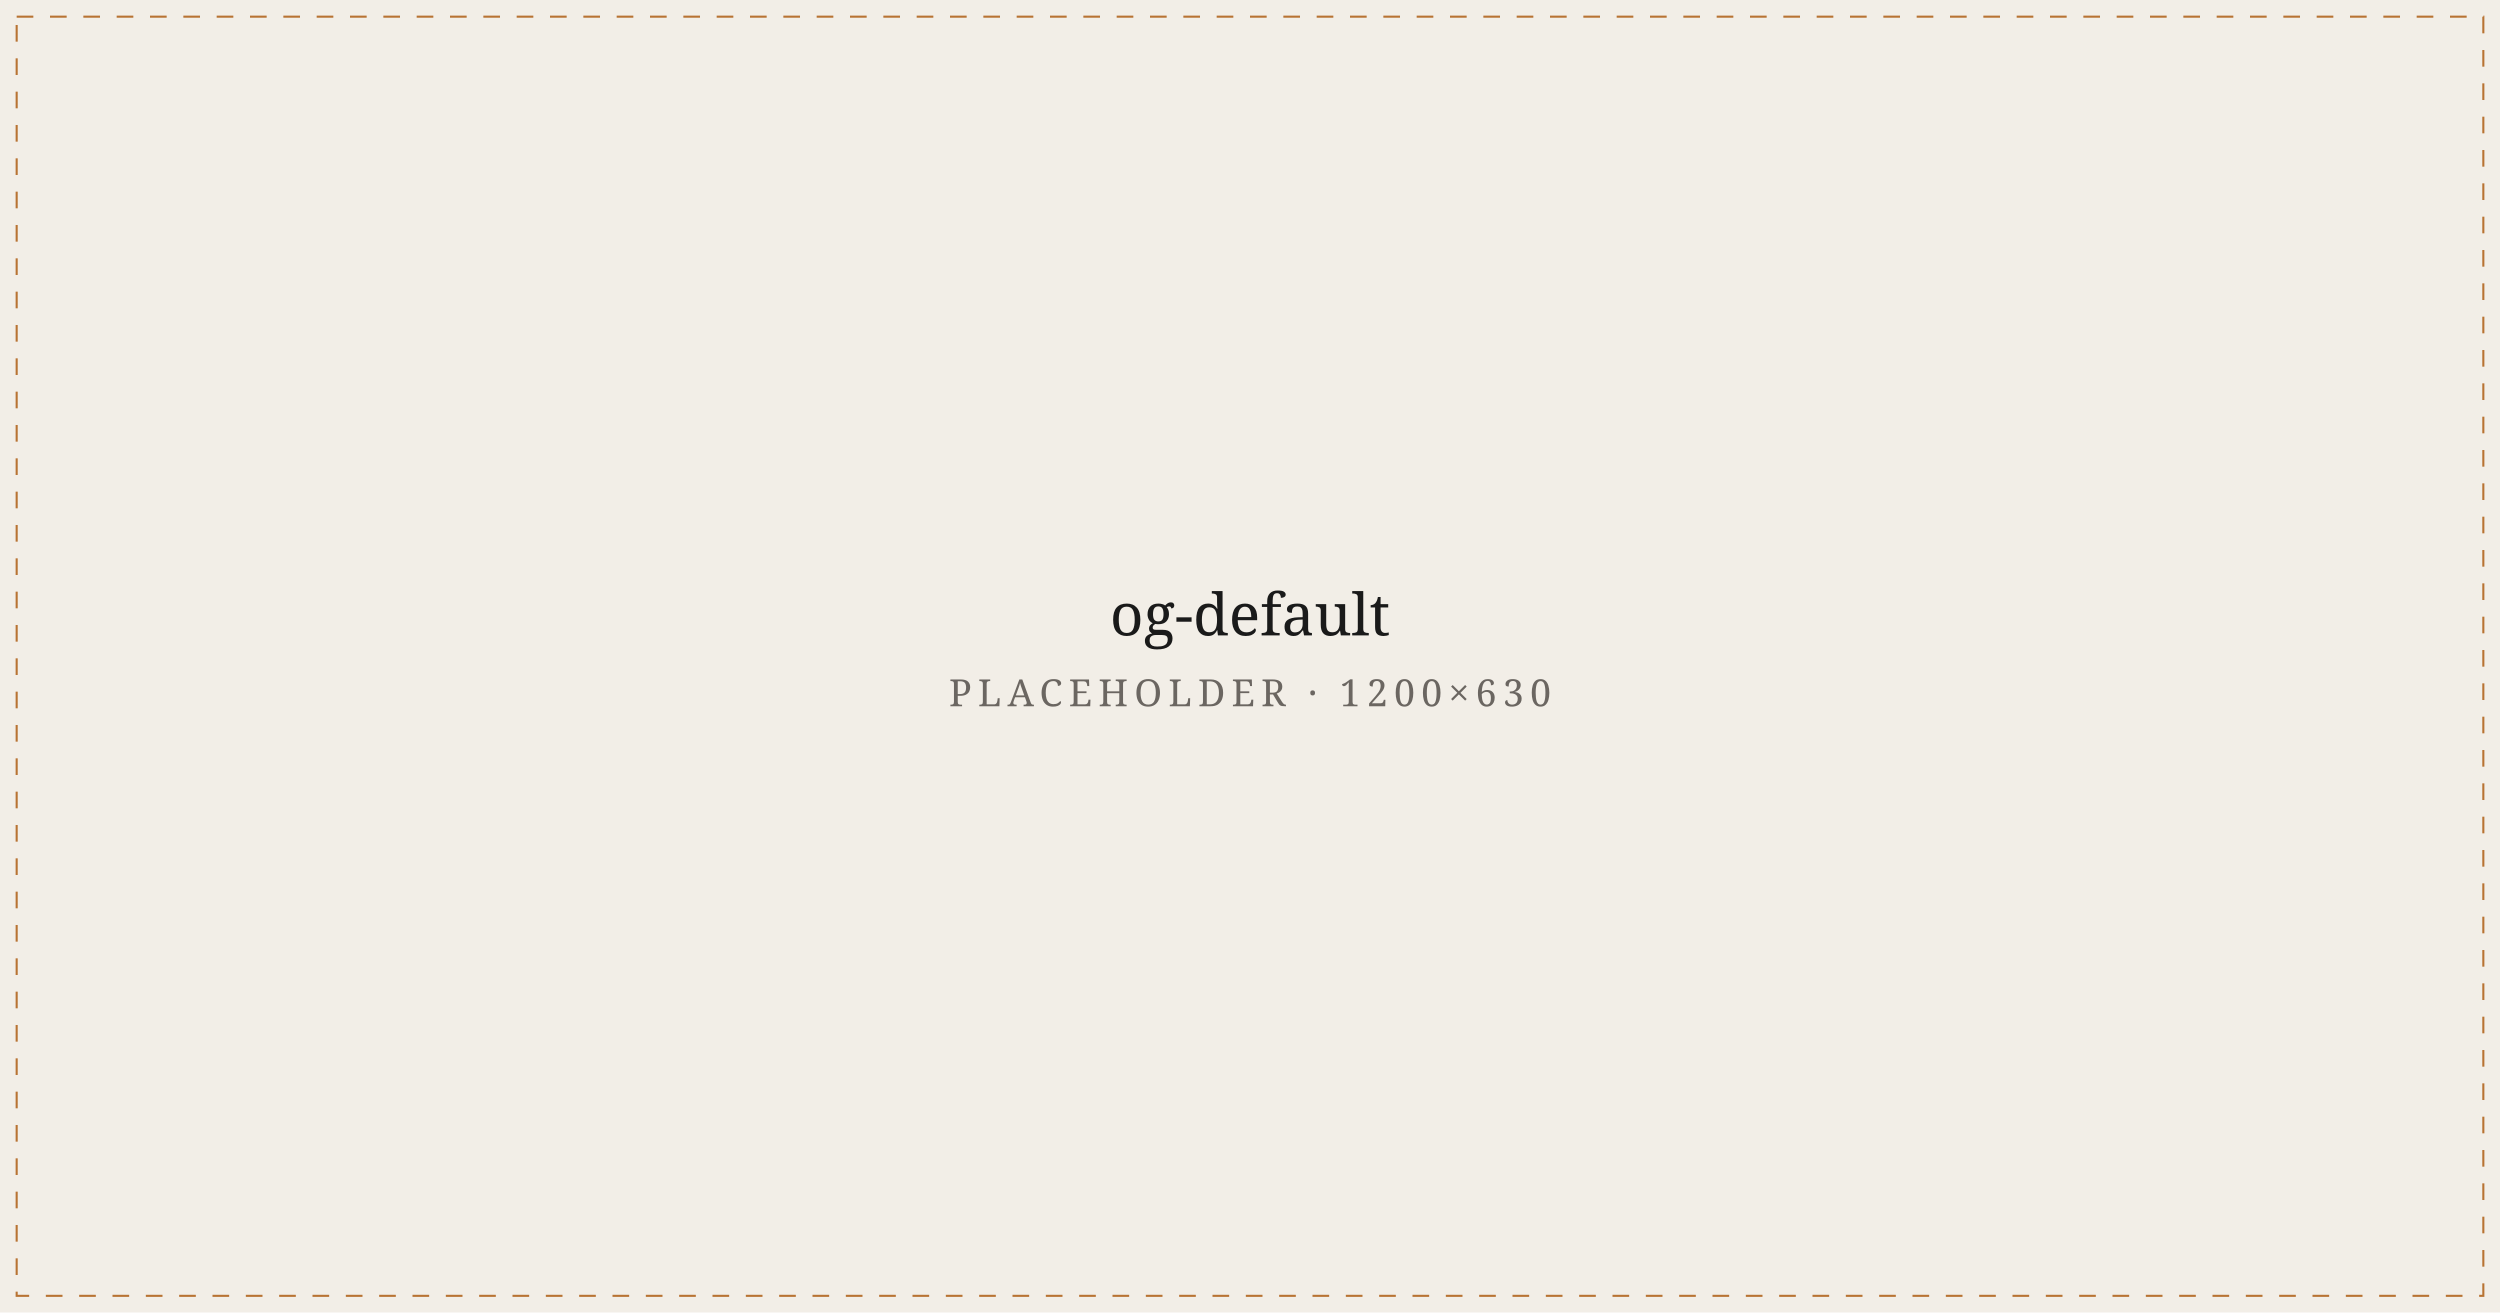
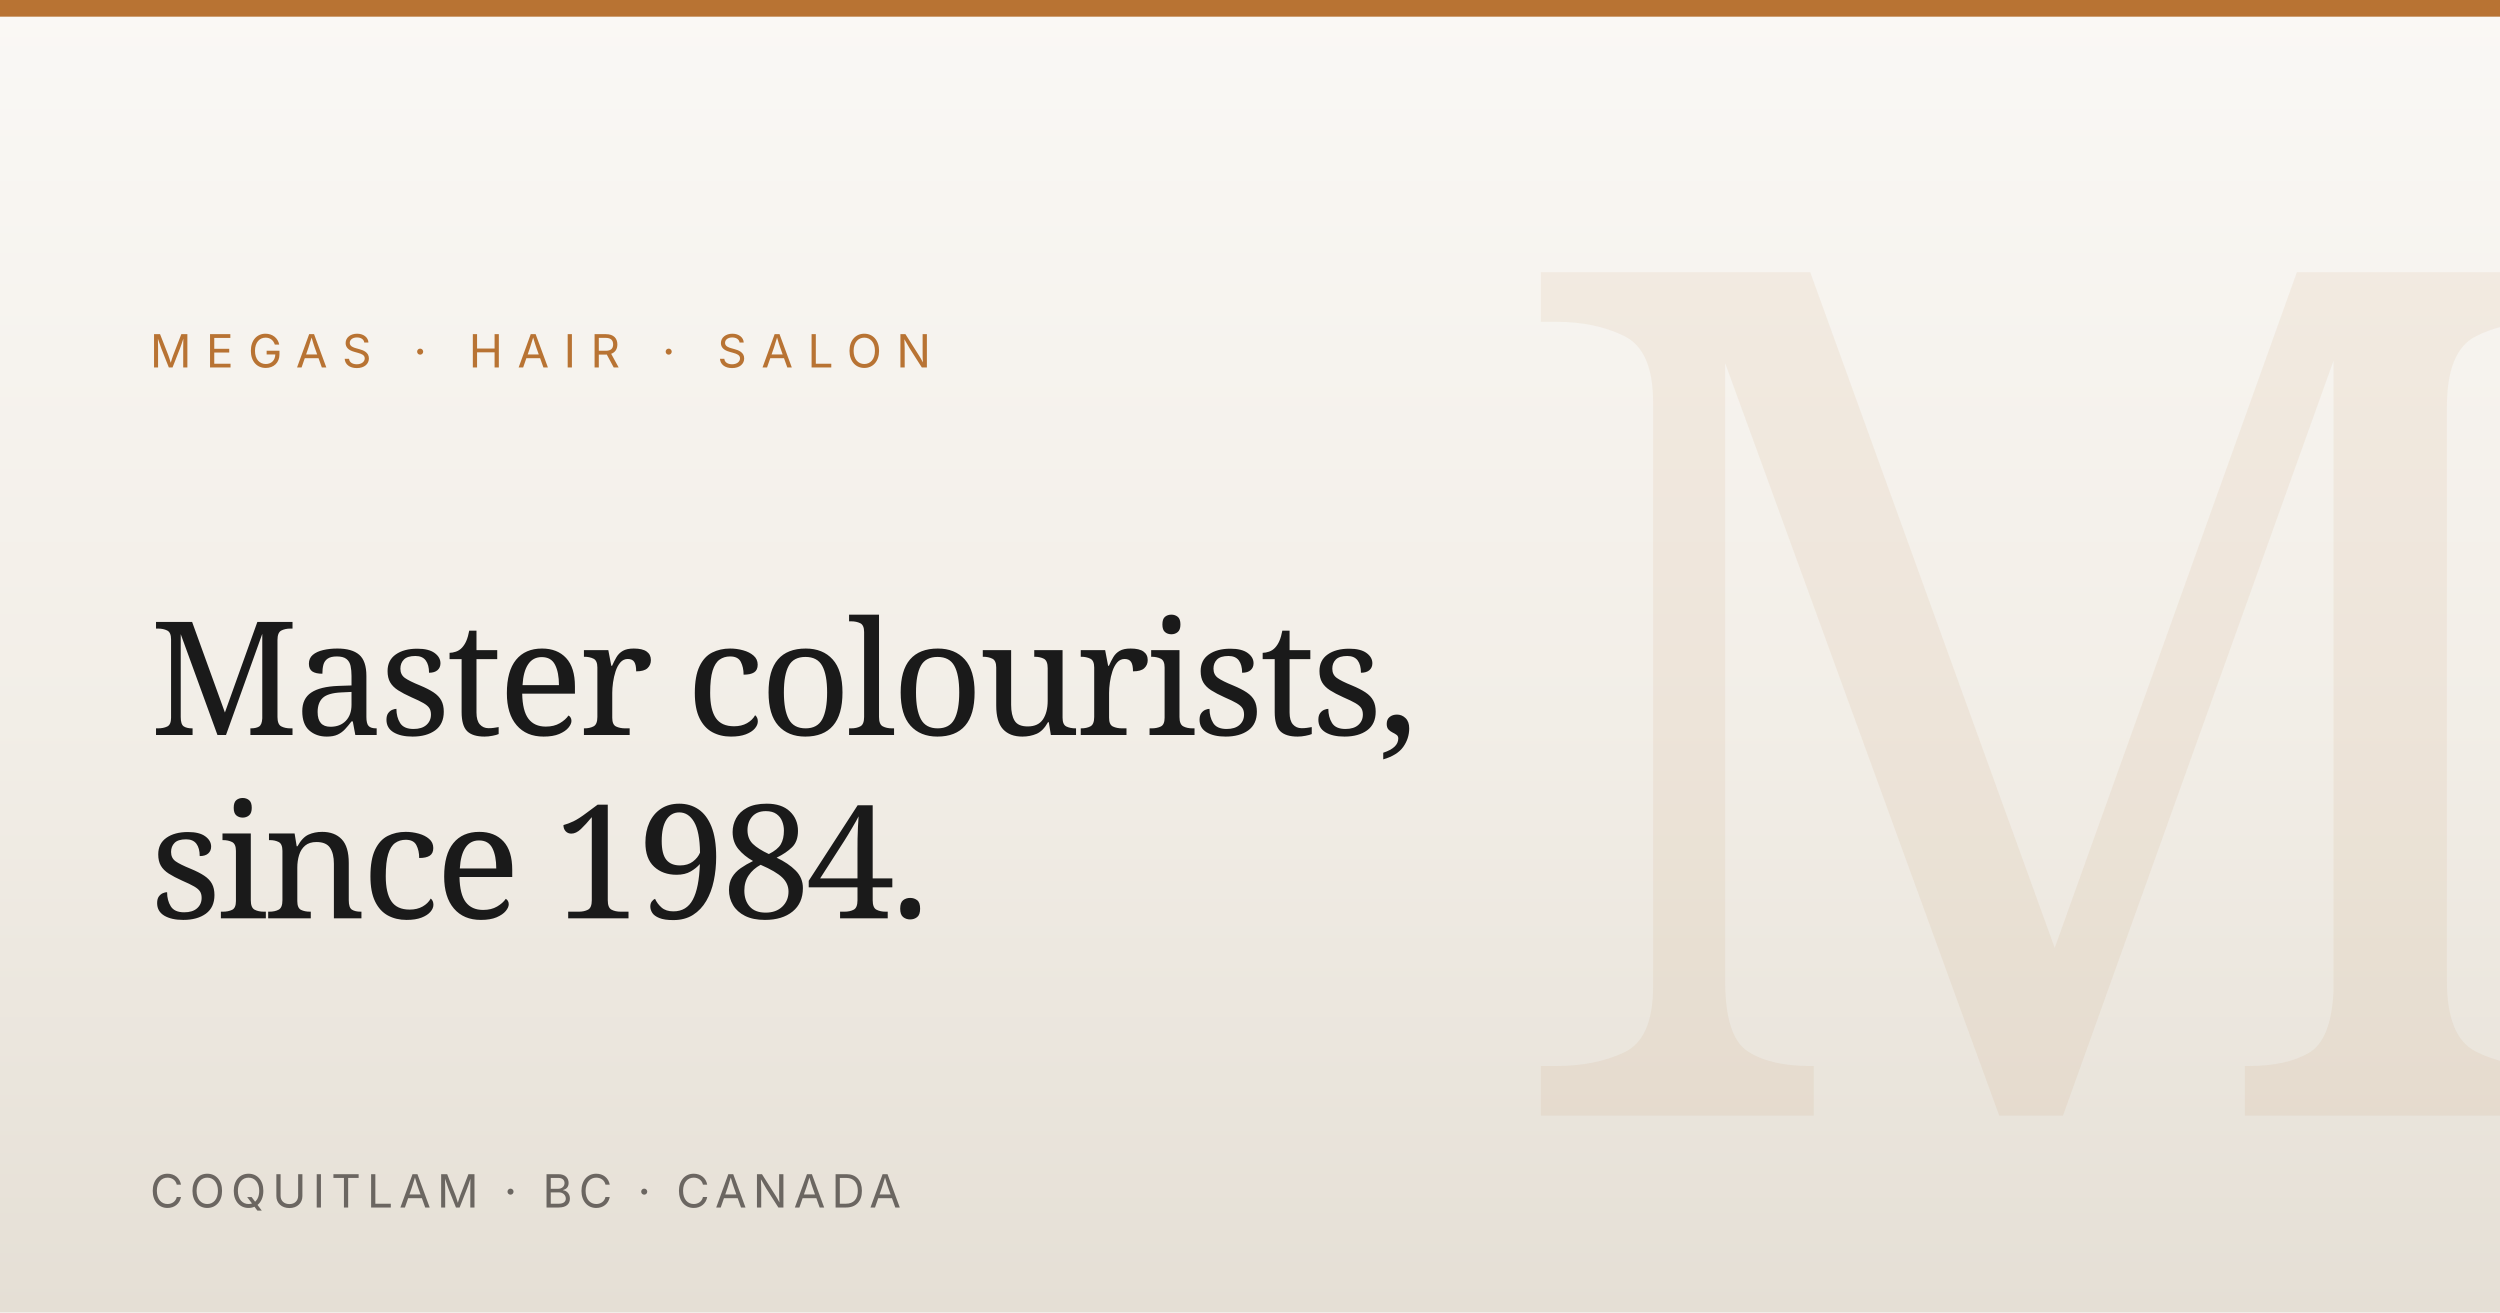
- <svg xmlns="http://www.w3.org/2000/svg" viewBox="0 0 1200 630" width="1200" height="630" role="img" aria-label="og-default placeholder">
-   <rect width="100%" height="100%" fill="#F2EEE7" />
-   <rect x="8" y="8" width="1184" height="614" fill="none" stroke="#B87333" stroke-width="1" stroke-dasharray="8 8" />
-   <g font-family="Georgia, serif" text-anchor="middle" fill="#6B6661">
-     <text x="1200" y="630" transform="translate(1200 630) scale(0.5) translate(1200 630)" font-size="36" text-anchor="middle" />
-     <text x="600" y="305" font-size="28" fill="#1A1A1A">og-default</text>
-     <text x="600" y="339" font-size="18" letter-spacing="3">PLACEHOLDER · 1200×630</text>
-   </g>
+ <svg xmlns="http://www.w3.org/2000/svg" viewBox="0 0 1200 630" preserveAspectRatio="xMidYMid slice" role="img" aria-label="Megas Hair Salon — master colourists in Coquitlam since 1984">
+   <defs>
+     <linearGradient id="warmVertical" x1="0" y1="0" x2="0" y2="1">
+       <stop offset="0%" stop-color="#FAF8F5" />
+       <stop offset="55%" stop-color="#F2EEE7" />
+       <stop offset="100%" stop-color="#E5DFD5" />
+     </linearGradient>
+     <linearGradient id="warmDiagonal" x1="0" y1="0" x2="1" y2="1">
+       <stop offset="0%" stop-color="#F2EEE7" />
+       <stop offset="100%" stop-color="#E5DFD5" />
+     </linearGradient>
+     <radialGradient id="softVignette" cx="50%" cy="50%" r="75%">
+       <stop offset="55%" stop-color="rgba(0,0,0,0)" />
+       <stop offset="100%" stop-color="rgba(26,26,26,0.20)" />
+     </radialGradient>
+     <linearGradient id="inkToAccent" x1="0" y1="0" x2="0" y2="1">
+       <stop offset="0%" stop-color="#1A1A1A" />
+       <stop offset="70%" stop-color="#3D3A36" />
+       <stop offset="100%" stop-color="#8A5524" />
+     </linearGradient>
+   </defs>
+   <rect width="1200" height="630" fill="url(#warmVertical)" />
+   <rect x="0" y="0" width="1200" height="8" fill="#B87333" />
+   <text x="984" y="535.5" font-family="Georgia, serif" font-size="567" fill="#B87333" fill-opacity="0.08" text-anchor="middle" font-weight="300">M</text>
+   <text x="72" y="176.4" font-family="Inter, sans-serif" font-size="22" fill="#B87333" letter-spacing="7">MEGAS · HAIR · SALON</text>
+   <text x="72" y="352.8" font-family="Georgia, serif" font-size="76" fill="#1A1A1A" font-weight="500" letter-spacing="-2">Master colourists,</text>
+   <text x="72" y="440.8" font-family="Georgia, serif" font-size="76" fill="#1A1A1A" font-weight="500" letter-spacing="-2">since 1984.</text>
+   <text x="72" y="579.6" font-family="Inter, sans-serif" font-size="22" fill="#6B6661" letter-spacing="3">COQUITLAM · BC · CANADA</text>
</svg>
